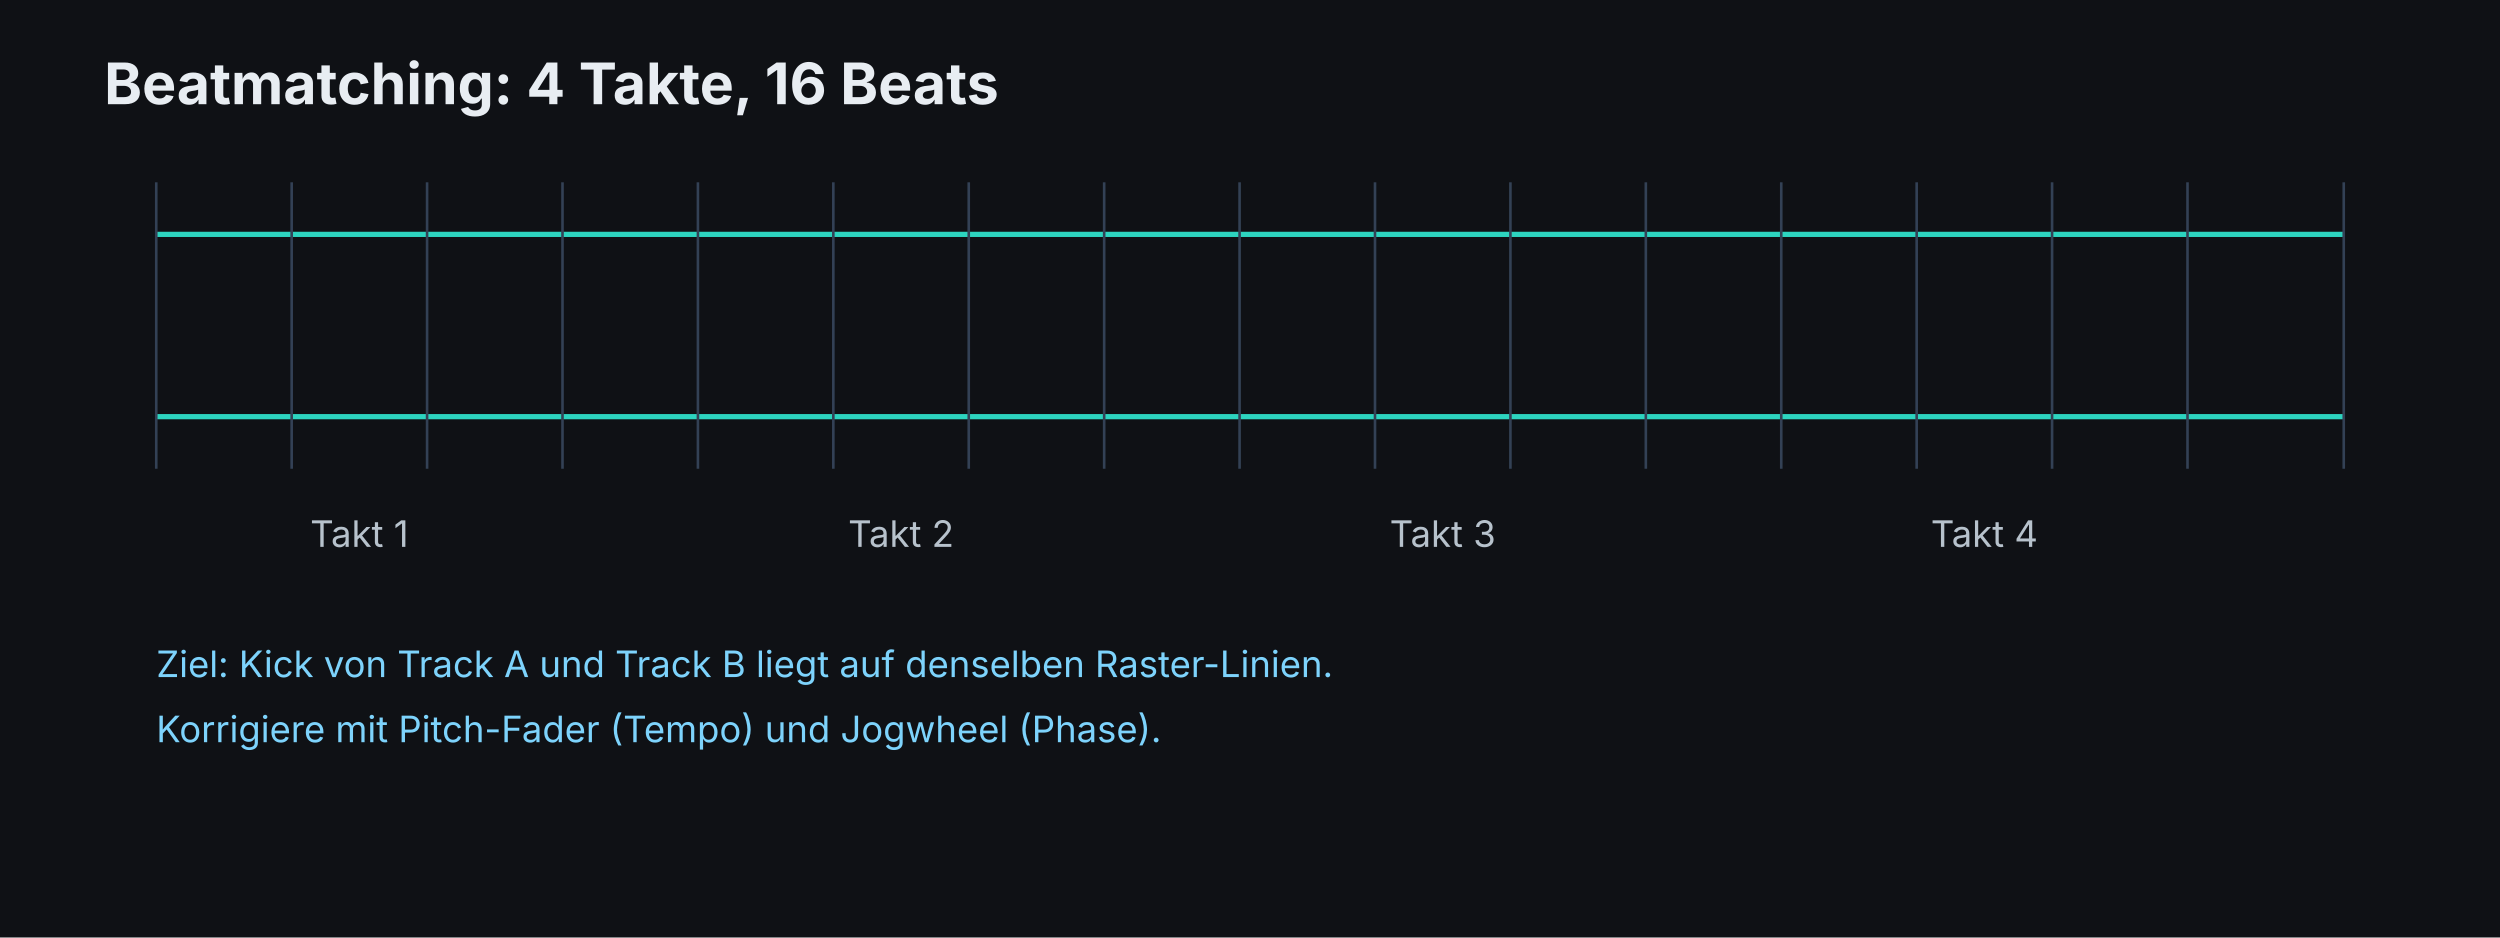
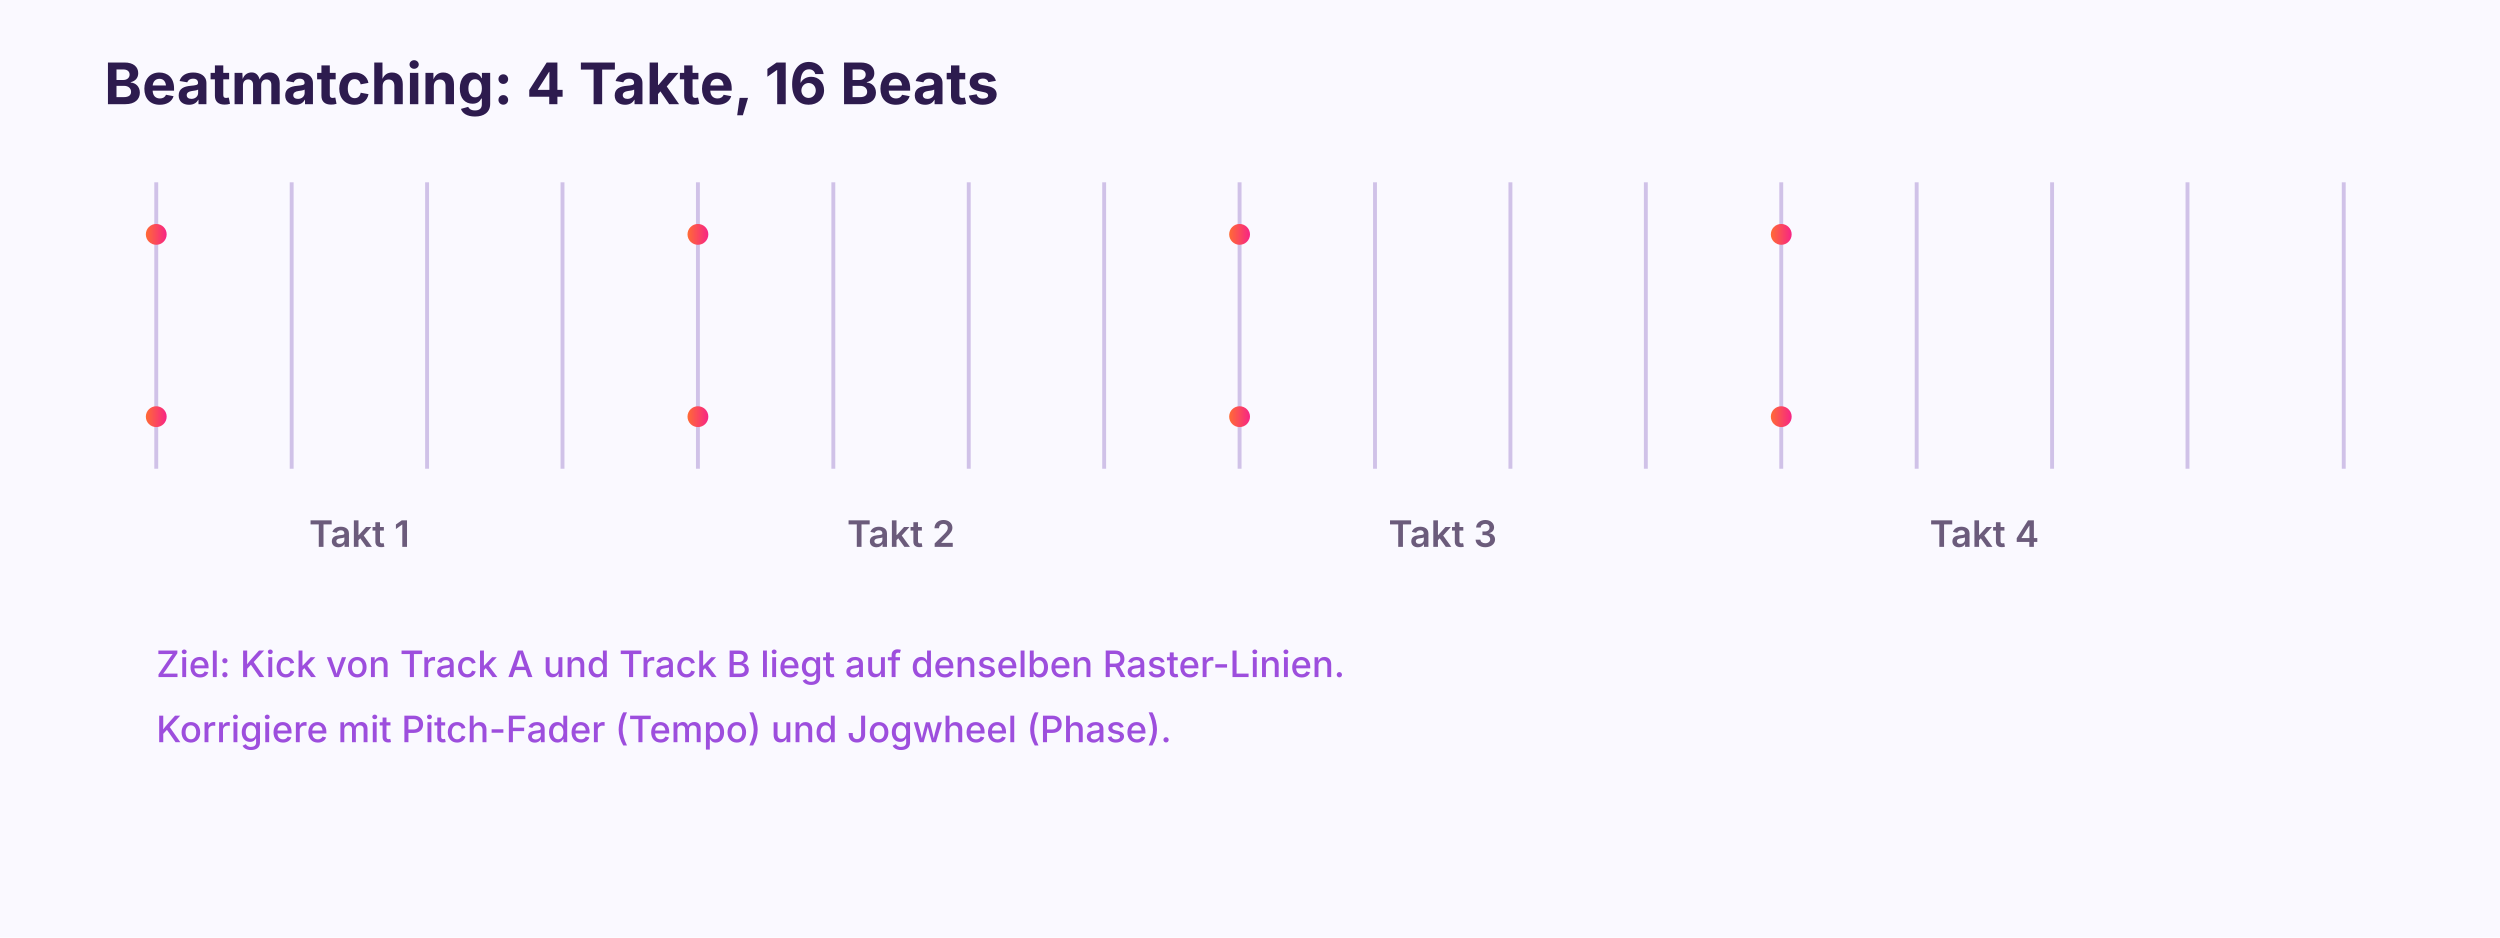
<svg xmlns="http://www.w3.org/2000/svg" width="960" height="360" viewBox="0 0 960 360" role="img" aria-label="Beatmatching Raster mit 4 Takten">
-   <rect width="100%" height="100%" fill="#0f1115" />
-   <g font-family="Inter, Arial, sans-serif" fill="#e8edf2">
+   <defs>
+     <linearGradient id="purpleGradient" x1="0%" y1="0%" x2="100%" y2="0%">
+       <stop offset="0%" style="stop-color:#9d4edd;stop-opacity:1" />
+       <stop offset="100%" style="stop-color:#c77dff;stop-opacity:1" />
+     </linearGradient>
+     <linearGradient id="accentGradient" x1="0%" y1="0%" x2="100%" y2="0%">
+       <stop offset="0%" style="stop-color:#ff6b35;stop-opacity:1" />
+       <stop offset="100%" style="stop-color:#f72585;stop-opacity:1" />
+     </linearGradient>
+   </defs>
+   <rect width="100%" height="100%" fill="#faf9ff" />
+   <g font-family="Inter, Arial, sans-serif" fill="#2d1b4e">
    <text x="40" y="40" font-size="22" font-weight="700">Beatmatching: 4 Takte, 16 Beats</text>
  </g>
-   <g stroke="#2dd4bf" stroke-width="2">
+   <g stroke="url(#purpleGradient)" stroke-width="3">
    <line x1="60" y1="90" x2="900" y2="90" />
    <line x1="60" y1="160" x2="900" y2="160" />
  </g>
-   <g stroke="#334155" stroke-width="1">
+   <g stroke="#d0c2e8" stroke-width="1.5">
    <line x1="60" y1="70" x2="60" y2="180" />
    <line x1="112" y1="70" x2="112" y2="180" />
    <line x1="164" y1="70" x2="164" y2="180" />
    <line x1="216" y1="70" x2="216" y2="180" />
    <line x1="268" y1="70" x2="268" y2="180" />
    <line x1="320" y1="70" x2="320" y2="180" />
    <line x1="372" y1="70" x2="372" y2="180" />
    <line x1="424" y1="70" x2="424" y2="180" />
    <line x1="476" y1="70" x2="476" y2="180" />
    <line x1="528" y1="70" x2="528" y2="180" />
    <line x1="580" y1="70" x2="580" y2="180" />
    <line x1="632" y1="70" x2="632" y2="180" />
    <line x1="684" y1="70" x2="684" y2="180" />
    <line x1="736" y1="70" x2="736" y2="180" />
    <line x1="788" y1="70" x2="788" y2="180" />
    <line x1="840" y1="70" x2="840" y2="180" />
    <line x1="900" y1="70" x2="900" y2="180" />
  </g>
-   <g font-family="Inter, Arial, sans-serif" font-size="14" fill="#b7c2cc" text-anchor="middle">
+   <g font-family="Inter, Arial, sans-serif" font-size="14" font-weight="600" fill="#6b5b7b" text-anchor="middle">
    <text x="138" y="210">Takt 1</text>
    <text x="346" y="210">Takt 2</text>
    <text x="554" y="210">Takt 3</text>
    <text x="762" y="210">Takt 4</text>
  </g>
-   <g font-family="Inter, Arial, sans-serif" font-size="14" fill="#7dd3fc">
+   <g font-family="Inter, Arial, sans-serif" font-size="14" font-weight="500" fill="#9d4edd">
    <text x="60" y="260">Ziel: Kick von Track A und Track B liegt auf denselben Raster-Linien.</text>
    <text x="60" y="285">Korrigiere mit Pitch-Fader (Tempo) und Jogwheel (Phase).</text>
  </g>
+   <g fill="url(#accentGradient)">
+     <circle cx="60" cy="90" r="4" />
+     <circle cx="60" cy="160" r="4" />
+     <circle cx="268" cy="90" r="4" />
+     <circle cx="268" cy="160" r="4" />
+     <circle cx="476" cy="90" r="4" />
+     <circle cx="476" cy="160" r="4" />
+     <circle cx="684" cy="90" r="4" />
+     <circle cx="684" cy="160" r="4" />
+   </g>
</svg>
